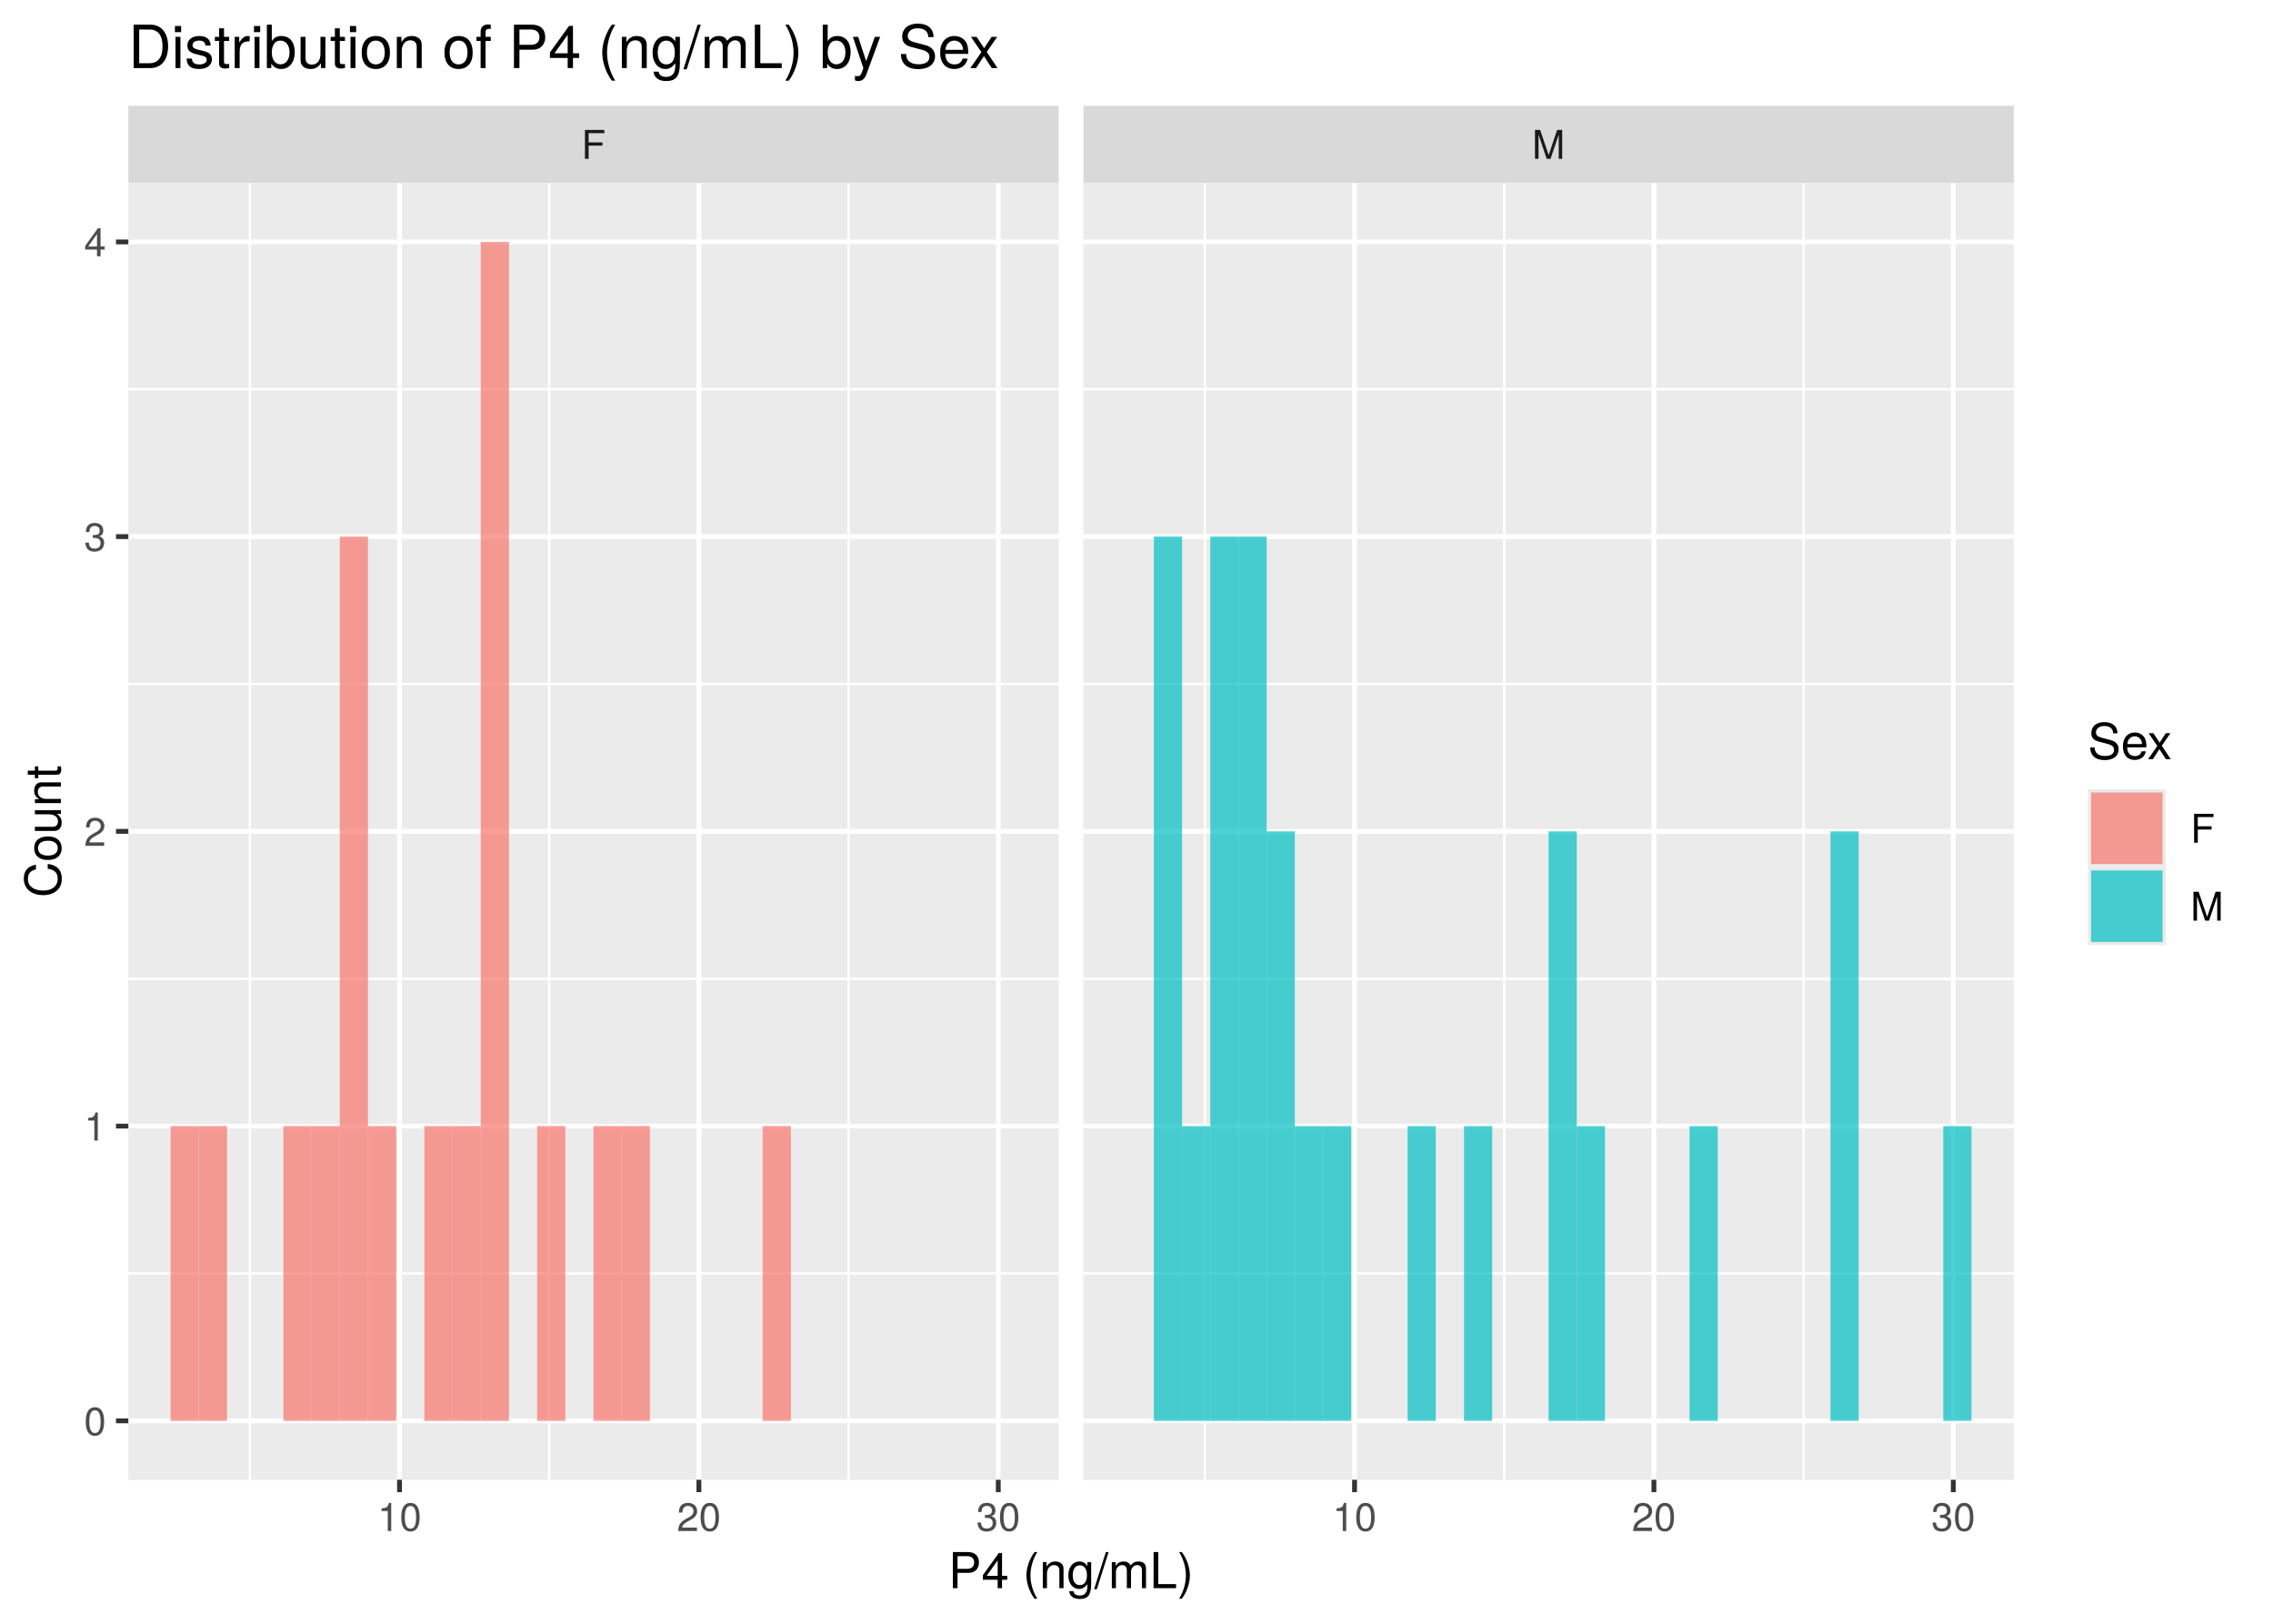
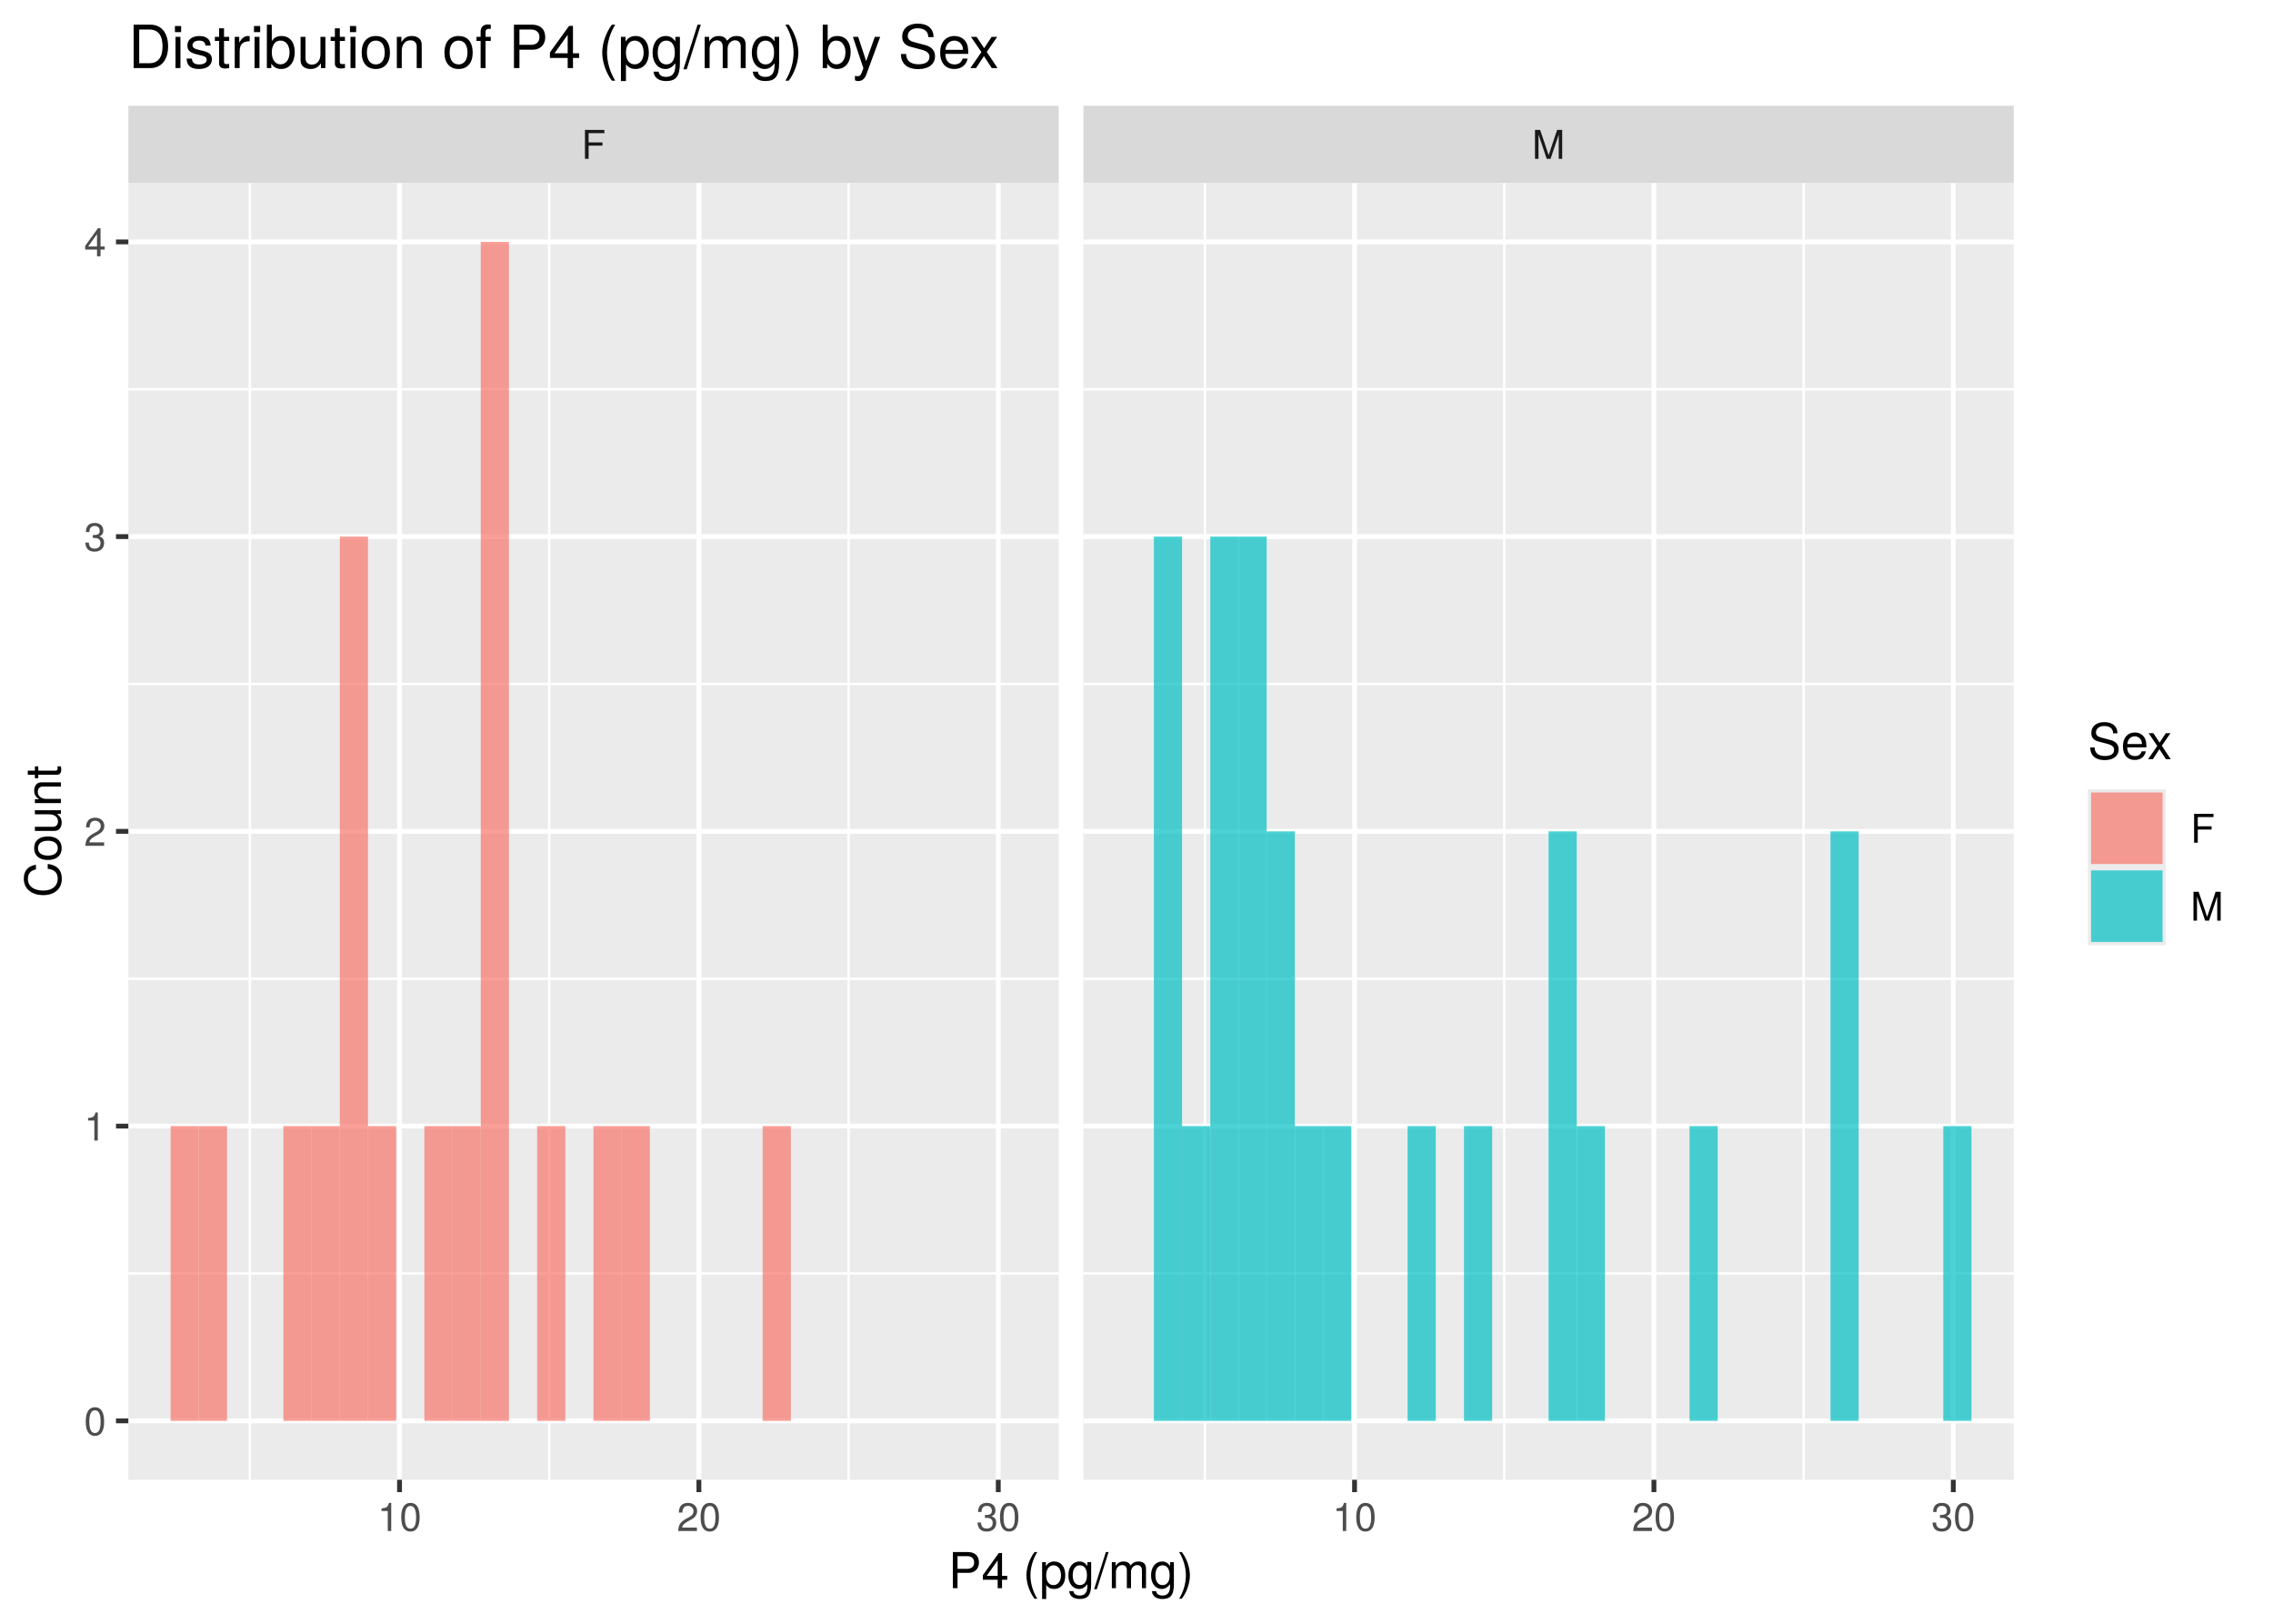
<svg xmlns="http://www.w3.org/2000/svg" class="svglite" width="504.00pt" height="360.00pt" viewBox="0 0 504.00 360.00">
  <defs>
    <style type="text/css">
    .svglite line, .svglite polyline, .svglite polygon, .svglite path, .svglite rect, .svglite circle {
      fill: none;
      stroke: #000000;
      stroke-linecap: round;
      stroke-linejoin: round;
      stroke-miterlimit: 10.00;
    }
    .svglite text {
      white-space: pre;
    }
  </style>
  </defs>
  <rect width="100%" height="100%" style="stroke: none; fill: #FFFFFF;" />
  <defs>
    <clipPath id="cpMC4wMHw1MDQuMDB8MC4wMHwzNjAuMDA=">
      <rect x="0.00" y="0.00" width="504.00" height="360.00" />
    </clipPath>
  </defs>
  <g clip-path="url(#cpMC4wMHw1MDQuMDB8MC4wMHwzNjAuMDA=)">
    <rect x="0.00" y="0.00" width="504.00" height="360.00" style="stroke-width: 1.07; stroke: #FFFFFF; fill: #FFFFFF;" />
  </g>
  <defs>
    <clipPath id="cpMjguNDZ8MjM0Ljc1fDQwLjU2fDMyOC4wOQ==">
      <rect x="28.46" y="40.56" width="206.29" height="287.54" />
    </clipPath>
  </defs>
  <g clip-path="url(#cpMjguNDZ8MjM0Ljc1fDQwLjU2fDMyOC4wOQ==)">
    <rect x="28.46" y="40.56" width="206.29" height="287.54" style="stroke-width: 1.07; stroke: none; fill: #EBEBEB;" />
    <polyline points="28.46,282.35 234.75,282.35 " style="stroke-width: 0.53; stroke: #FFFFFF; stroke-linecap: butt;" />
    <polyline points="28.46,217.00 234.75,217.00 " style="stroke-width: 0.53; stroke: #FFFFFF; stroke-linecap: butt;" />
    <polyline points="28.46,151.65 234.75,151.65 " style="stroke-width: 0.53; stroke: #FFFFFF; stroke-linecap: butt;" />
    <polyline points="28.46,86.30 234.75,86.30 " style="stroke-width: 0.53; stroke: #FFFFFF; stroke-linecap: butt;" />
    <polyline points="55.40,328.09 55.40,40.56 " style="stroke-width: 0.53; stroke: #FFFFFF; stroke-linecap: butt;" />
    <polyline points="121.78,328.09 121.78,40.56 " style="stroke-width: 0.53; stroke: #FFFFFF; stroke-linecap: butt;" />
    <polyline points="188.16,328.09 188.16,40.56 " style="stroke-width: 0.53; stroke: #FFFFFF; stroke-linecap: butt;" />
    <polyline points="28.46,315.02 234.75,315.02 " style="stroke-width: 1.07; stroke: #FFFFFF; stroke-linecap: butt;" />
    <polyline points="28.46,249.67 234.75,249.67 " style="stroke-width: 1.07; stroke: #FFFFFF; stroke-linecap: butt;" />
    <polyline points="28.46,184.32 234.75,184.32 " style="stroke-width: 1.07; stroke: #FFFFFF; stroke-linecap: butt;" />
    <polyline points="28.46,118.97 234.75,118.97 " style="stroke-width: 1.07; stroke: #FFFFFF; stroke-linecap: butt;" />
    <polyline points="28.46,53.63 234.75,53.63 " style="stroke-width: 1.07; stroke: #FFFFFF; stroke-linecap: butt;" />
    <polyline points="88.59,328.09 88.59,40.56 " style="stroke-width: 1.07; stroke: #FFFFFF; stroke-linecap: butt;" />
    <polyline points="154.97,328.09 154.97,40.56 " style="stroke-width: 1.07; stroke: #FFFFFF; stroke-linecap: butt;" />
    <polyline points="221.35,328.09 221.35,40.56 " style="stroke-width: 1.07; stroke: #FFFFFF; stroke-linecap: butt;" />
    <rect x="37.83" y="249.67" width="6.25" height="65.35" style="stroke-width: 1.07; stroke: none; stroke-linecap: butt; stroke-linejoin: miter; fill: #F8766D; fill-opacity: 0.70;" />
    <rect x="44.09" y="249.67" width="6.25" height="65.35" style="stroke-width: 1.07; stroke: none; stroke-linecap: butt; stroke-linejoin: miter; fill: #F8766D; fill-opacity: 0.70;" />
    <rect x="50.34" y="315.02" width="6.25" height="0.00" style="stroke-width: 1.07; stroke: none; stroke-linecap: butt; stroke-linejoin: miter; fill: #F8766D; fill-opacity: 0.70;" />
    <rect x="56.59" y="315.02" width="6.25" height="0.00" style="stroke-width: 1.07; stroke: none; stroke-linecap: butt; stroke-linejoin: miter; fill: #F8766D; fill-opacity: 0.70;" />
    <rect x="62.84" y="249.67" width="6.25" height="65.35" style="stroke-width: 1.07; stroke: none; stroke-linecap: butt; stroke-linejoin: miter; fill: #F8766D; fill-opacity: 0.70;" />
    <rect x="69.09" y="249.67" width="6.25" height="65.35" style="stroke-width: 1.07; stroke: none; stroke-linecap: butt; stroke-linejoin: miter; fill: #F8766D; fill-opacity: 0.70;" />
    <rect x="75.34" y="118.97" width="6.25" height="196.05" style="stroke-width: 1.07; stroke: none; stroke-linecap: butt; stroke-linejoin: miter; fill: #F8766D; fill-opacity: 0.70;" />
    <rect x="81.59" y="249.67" width="6.25" height="65.35" style="stroke-width: 1.07; stroke: none; stroke-linecap: butt; stroke-linejoin: miter; fill: #F8766D; fill-opacity: 0.70;" />
    <rect x="87.84" y="315.02" width="6.25" height="0.00" style="stroke-width: 1.07; stroke: none; stroke-linecap: butt; stroke-linejoin: miter; fill: #F8766D; fill-opacity: 0.70;" />
    <rect x="94.10" y="249.67" width="6.25" height="65.35" style="stroke-width: 1.07; stroke: none; stroke-linecap: butt; stroke-linejoin: miter; fill: #F8766D; fill-opacity: 0.70;" />
    <rect x="100.35" y="249.67" width="6.25" height="65.35" style="stroke-width: 1.07; stroke: none; stroke-linecap: butt; stroke-linejoin: miter; fill: #F8766D; fill-opacity: 0.70;" />
    <rect x="106.60" y="53.63" width="6.25" height="261.40" style="stroke-width: 1.07; stroke: none; stroke-linecap: butt; stroke-linejoin: miter; fill: #F8766D; fill-opacity: 0.70;" />
    <rect x="112.85" y="315.02" width="6.25" height="0.00" style="stroke-width: 1.07; stroke: none; stroke-linecap: butt; stroke-linejoin: miter; fill: #F8766D; fill-opacity: 0.70;" />
    <rect x="119.10" y="249.67" width="6.25" height="65.35" style="stroke-width: 1.07; stroke: none; stroke-linecap: butt; stroke-linejoin: miter; fill: #F8766D; fill-opacity: 0.70;" />
    <rect x="125.35" y="315.02" width="6.25" height="0.00" style="stroke-width: 1.07; stroke: none; stroke-linecap: butt; stroke-linejoin: miter; fill: #F8766D; fill-opacity: 0.70;" />
    <rect x="131.60" y="249.67" width="6.25" height="65.35" style="stroke-width: 1.07; stroke: none; stroke-linecap: butt; stroke-linejoin: miter; fill: #F8766D; fill-opacity: 0.70;" />
    <rect x="137.85" y="249.67" width="6.25" height="65.35" style="stroke-width: 1.07; stroke: none; stroke-linecap: butt; stroke-linejoin: miter; fill: #F8766D; fill-opacity: 0.70;" />
    <rect x="144.10" y="315.02" width="6.25" height="0.00" style="stroke-width: 1.07; stroke: none; stroke-linecap: butt; stroke-linejoin: miter; fill: #F8766D; fill-opacity: 0.70;" />
    <rect x="150.36" y="315.02" width="6.25" height="0.00" style="stroke-width: 1.07; stroke: none; stroke-linecap: butt; stroke-linejoin: miter; fill: #F8766D; fill-opacity: 0.70;" />
    <rect x="156.61" y="315.02" width="6.25" height="0.00" style="stroke-width: 1.07; stroke: none; stroke-linecap: butt; stroke-linejoin: miter; fill: #F8766D; fill-opacity: 0.70;" />
    <rect x="162.86" y="315.02" width="6.25" height="0.00" style="stroke-width: 1.07; stroke: none; stroke-linecap: butt; stroke-linejoin: miter; fill: #F8766D; fill-opacity: 0.70;" />
    <rect x="169.11" y="249.67" width="6.25" height="65.35" style="stroke-width: 1.07; stroke: none; stroke-linecap: butt; stroke-linejoin: miter; fill: #F8766D; fill-opacity: 0.70;" />
    <rect x="175.36" y="315.02" width="6.25" height="0.00" style="stroke-width: 1.07; stroke: none; stroke-linecap: butt; stroke-linejoin: miter; fill: #F8766D; fill-opacity: 0.70;" />
    <rect x="181.61" y="315.02" width="6.25" height="0.00" style="stroke-width: 1.07; stroke: none; stroke-linecap: butt; stroke-linejoin: miter; fill: #F8766D; fill-opacity: 0.70;" />
    <rect x="187.86" y="315.02" width="6.25" height="0.00" style="stroke-width: 1.07; stroke: none; stroke-linecap: butt; stroke-linejoin: miter; fill: #F8766D; fill-opacity: 0.70;" />
    <rect x="194.11" y="315.02" width="6.25" height="0.00" style="stroke-width: 1.07; stroke: none; stroke-linecap: butt; stroke-linejoin: miter; fill: #F8766D; fill-opacity: 0.70;" />
    <rect x="200.36" y="315.02" width="6.25" height="0.00" style="stroke-width: 1.07; stroke: none; stroke-linecap: butt; stroke-linejoin: miter; fill: #F8766D; fill-opacity: 0.70;" />
    <rect x="206.62" y="315.02" width="6.25" height="0.00" style="stroke-width: 1.07; stroke: none; stroke-linecap: butt; stroke-linejoin: miter; fill: #F8766D; fill-opacity: 0.70;" />
    <rect x="212.87" y="315.02" width="6.25" height="0.00" style="stroke-width: 1.07; stroke: none; stroke-linecap: butt; stroke-linejoin: miter; fill: #F8766D; fill-opacity: 0.70;" />
    <rect x="219.12" y="315.02" width="6.25" height="0.00" style="stroke-width: 1.07; stroke: none; stroke-linecap: butt; stroke-linejoin: miter; fill: #F8766D; fill-opacity: 0.70;" />
  </g>
  <g clip-path="url(#cpMC4wMHw1MDQuMDB8MC4wMHwzNjAuMDA=)">
</g>
  <defs>
    <clipPath id="cpMjQwLjIzfDQ0Ni41MXw0MC41NnwzMjguMDk=">
      <rect x="240.23" y="40.56" width="206.29" height="287.54" />
    </clipPath>
  </defs>
  <g clip-path="url(#cpMjQwLjIzfDQ0Ni41MXw0MC41NnwzMjguMDk=)">
    <rect x="240.23" y="40.56" width="206.29" height="287.54" style="stroke-width: 1.07; stroke: none; fill: #EBEBEB;" />
    <polyline points="240.23,282.35 446.51,282.35 " style="stroke-width: 0.53; stroke: #FFFFFF; stroke-linecap: butt;" />
    <polyline points="240.23,217.00 446.51,217.00 " style="stroke-width: 0.53; stroke: #FFFFFF; stroke-linecap: butt;" />
    <polyline points="240.23,151.65 446.51,151.65 " style="stroke-width: 0.53; stroke: #FFFFFF; stroke-linecap: butt;" />
    <polyline points="240.23,86.30 446.51,86.30 " style="stroke-width: 0.53; stroke: #FFFFFF; stroke-linecap: butt;" />
    <polyline points="267.16,328.09 267.16,40.56 " style="stroke-width: 0.53; stroke: #FFFFFF; stroke-linecap: butt;" />
    <polyline points="333.54,328.09 333.54,40.56 " style="stroke-width: 0.53; stroke: #FFFFFF; stroke-linecap: butt;" />
    <polyline points="399.92,328.09 399.92,40.56 " style="stroke-width: 0.53; stroke: #FFFFFF; stroke-linecap: butt;" />
    <polyline points="240.23,315.02 446.51,315.02 " style="stroke-width: 1.07; stroke: #FFFFFF; stroke-linecap: butt;" />
    <polyline points="240.23,249.67 446.51,249.67 " style="stroke-width: 1.07; stroke: #FFFFFF; stroke-linecap: butt;" />
    <polyline points="240.23,184.32 446.51,184.32 " style="stroke-width: 1.07; stroke: #FFFFFF; stroke-linecap: butt;" />
    <polyline points="240.23,118.97 446.51,118.97 " style="stroke-width: 1.07; stroke: #FFFFFF; stroke-linecap: butt;" />
    <polyline points="240.23,53.63 446.51,53.63 " style="stroke-width: 1.07; stroke: #FFFFFF; stroke-linecap: butt;" />
    <polyline points="300.35,328.09 300.35,40.56 " style="stroke-width: 1.07; stroke: #FFFFFF; stroke-linecap: butt;" />
    <polyline points="366.73,328.09 366.73,40.56 " style="stroke-width: 1.07; stroke: #FFFFFF; stroke-linecap: butt;" />
    <polyline points="433.11,328.09 433.11,40.56 " style="stroke-width: 1.07; stroke: #FFFFFF; stroke-linecap: butt;" />
    <rect x="249.60" y="315.02" width="6.25" height="0.00" style="stroke-width: 1.07; stroke: none; stroke-linecap: butt; stroke-linejoin: miter; fill: #00BFC4; fill-opacity: 0.70;" />
    <rect x="255.85" y="118.97" width="6.25" height="196.05" style="stroke-width: 1.07; stroke: none; stroke-linecap: butt; stroke-linejoin: miter; fill: #00BFC4; fill-opacity: 0.70;" />
    <rect x="262.10" y="249.67" width="6.25" height="65.35" style="stroke-width: 1.07; stroke: none; stroke-linecap: butt; stroke-linejoin: miter; fill: #00BFC4; fill-opacity: 0.70;" />
    <rect x="268.36" y="118.97" width="6.25" height="196.05" style="stroke-width: 1.07; stroke: none; stroke-linecap: butt; stroke-linejoin: miter; fill: #00BFC4; fill-opacity: 0.70;" />
    <rect x="274.61" y="118.97" width="6.25" height="196.05" style="stroke-width: 1.07; stroke: none; stroke-linecap: butt; stroke-linejoin: miter; fill: #00BFC4; fill-opacity: 0.70;" />
    <rect x="280.86" y="184.32" width="6.25" height="130.70" style="stroke-width: 1.07; stroke: none; stroke-linecap: butt; stroke-linejoin: miter; fill: #00BFC4; fill-opacity: 0.70;" />
    <rect x="287.11" y="249.67" width="6.25" height="65.35" style="stroke-width: 1.07; stroke: none; stroke-linecap: butt; stroke-linejoin: miter; fill: #00BFC4; fill-opacity: 0.70;" />
    <rect x="293.36" y="249.67" width="6.25" height="65.35" style="stroke-width: 1.07; stroke: none; stroke-linecap: butt; stroke-linejoin: miter; fill: #00BFC4; fill-opacity: 0.70;" />
    <rect x="299.61" y="315.02" width="6.25" height="0.00" style="stroke-width: 1.07; stroke: none; stroke-linecap: butt; stroke-linejoin: miter; fill: #00BFC4; fill-opacity: 0.70;" />
    <rect x="305.86" y="315.02" width="6.25" height="0.00" style="stroke-width: 1.07; stroke: none; stroke-linecap: butt; stroke-linejoin: miter; fill: #00BFC4; fill-opacity: 0.70;" />
    <rect x="312.11" y="249.67" width="6.25" height="65.35" style="stroke-width: 1.07; stroke: none; stroke-linecap: butt; stroke-linejoin: miter; fill: #00BFC4; fill-opacity: 0.70;" />
    <rect x="318.36" y="315.02" width="6.25" height="0.00" style="stroke-width: 1.07; stroke: none; stroke-linecap: butt; stroke-linejoin: miter; fill: #00BFC4; fill-opacity: 0.70;" />
    <rect x="324.62" y="249.67" width="6.25" height="65.35" style="stroke-width: 1.07; stroke: none; stroke-linecap: butt; stroke-linejoin: miter; fill: #00BFC4; fill-opacity: 0.70;" />
    <rect x="330.87" y="315.02" width="6.25" height="0.00" style="stroke-width: 1.07; stroke: none; stroke-linecap: butt; stroke-linejoin: miter; fill: #00BFC4; fill-opacity: 0.70;" />
    <rect x="337.12" y="315.02" width="6.25" height="0.00" style="stroke-width: 1.07; stroke: none; stroke-linecap: butt; stroke-linejoin: miter; fill: #00BFC4; fill-opacity: 0.70;" />
    <rect x="343.37" y="184.32" width="6.25" height="130.70" style="stroke-width: 1.07; stroke: none; stroke-linecap: butt; stroke-linejoin: miter; fill: #00BFC4; fill-opacity: 0.70;" />
    <rect x="349.62" y="249.67" width="6.25" height="65.35" style="stroke-width: 1.07; stroke: none; stroke-linecap: butt; stroke-linejoin: miter; fill: #00BFC4; fill-opacity: 0.70;" />
    <rect x="355.87" y="315.02" width="6.25" height="0.00" style="stroke-width: 1.07; stroke: none; stroke-linecap: butt; stroke-linejoin: miter; fill: #00BFC4; fill-opacity: 0.70;" />
    <rect x="362.12" y="315.02" width="6.25" height="0.00" style="stroke-width: 1.07; stroke: none; stroke-linecap: butt; stroke-linejoin: miter; fill: #00BFC4; fill-opacity: 0.70;" />
    <rect x="368.37" y="315.02" width="6.25" height="0.00" style="stroke-width: 1.07; stroke: none; stroke-linecap: butt; stroke-linejoin: miter; fill: #00BFC4; fill-opacity: 0.70;" />
    <rect x="374.63" y="249.67" width="6.25" height="65.35" style="stroke-width: 1.07; stroke: none; stroke-linecap: butt; stroke-linejoin: miter; fill: #00BFC4; fill-opacity: 0.70;" />
    <rect x="380.88" y="315.02" width="6.25" height="0.00" style="stroke-width: 1.07; stroke: none; stroke-linecap: butt; stroke-linejoin: miter; fill: #00BFC4; fill-opacity: 0.70;" />
    <rect x="387.13" y="315.02" width="6.25" height="0.00" style="stroke-width: 1.07; stroke: none; stroke-linecap: butt; stroke-linejoin: miter; fill: #00BFC4; fill-opacity: 0.70;" />
    <rect x="393.38" y="315.02" width="6.25" height="0.00" style="stroke-width: 1.07; stroke: none; stroke-linecap: butt; stroke-linejoin: miter; fill: #00BFC4; fill-opacity: 0.70;" />
    <rect x="399.63" y="315.02" width="6.25" height="0.00" style="stroke-width: 1.07; stroke: none; stroke-linecap: butt; stroke-linejoin: miter; fill: #00BFC4; fill-opacity: 0.70;" />
    <rect x="405.88" y="184.32" width="6.25" height="130.70" style="stroke-width: 1.07; stroke: none; stroke-linecap: butt; stroke-linejoin: miter; fill: #00BFC4; fill-opacity: 0.70;" />
    <rect x="412.13" y="315.02" width="6.25" height="0.00" style="stroke-width: 1.07; stroke: none; stroke-linecap: butt; stroke-linejoin: miter; fill: #00BFC4; fill-opacity: 0.70;" />
    <rect x="418.38" y="315.02" width="6.25" height="0.00" style="stroke-width: 1.07; stroke: none; stroke-linecap: butt; stroke-linejoin: miter; fill: #00BFC4; fill-opacity: 0.70;" />
    <rect x="424.63" y="315.02" width="6.25" height="0.00" style="stroke-width: 1.07; stroke: none; stroke-linecap: butt; stroke-linejoin: miter; fill: #00BFC4; fill-opacity: 0.70;" />
    <rect x="430.89" y="249.67" width="6.25" height="65.35" style="stroke-width: 1.07; stroke: none; stroke-linecap: butt; stroke-linejoin: miter; fill: #00BFC4; fill-opacity: 0.70;" />
  </g>
  <g clip-path="url(#cpMC4wMHw1MDQuMDB8MC4wMHwzNjAuMDA=)">
</g>
  <defs>
    <clipPath id="cpMjguNDZ8MjM0Ljc1fDIzLjQ1fDQwLjU2">
      <rect x="28.46" y="23.45" width="206.29" height="17.10" />
    </clipPath>
  </defs>
  <g clip-path="url(#cpMjguNDZ8MjM0Ljc1fDIzLjQ1fDQwLjU2)">
    <rect x="28.46" y="23.45" width="206.29" height="17.10" style="stroke-width: 1.07; stroke: none; fill: #D9D9D9;" />
    <text x="131.60" y="35.21" text-anchor="middle" style="font-size: 8.80px; font-weight: 0;fill: #1A1A1A; font-family: &quot;TeX Gyre Heros&quot;;" textLength="5.38px" lengthAdjust="spacingAndGlyphs">F</text>
  </g>
  <g clip-path="url(#cpMC4wMHw1MDQuMDB8MC4wMHwzNjAuMDA=)">
</g>
  <defs>
    <clipPath id="cpMjQwLjIzfDQ0Ni41MXwyMy40NXw0MC41Ng==">
      <rect x="240.23" y="23.45" width="206.29" height="17.10" />
    </clipPath>
  </defs>
  <g clip-path="url(#cpMjQwLjIzfDQ0Ni41MXwyMy40NXw0MC41Ng==)">
    <rect x="240.23" y="23.45" width="206.29" height="17.10" style="stroke-width: 1.07; stroke: none; fill: #D9D9D9;" />
    <text x="343.37" y="35.21" text-anchor="middle" style="font-size: 8.80px; font-weight: 0;fill: #1A1A1A; font-family: &quot;TeX Gyre Heros&quot;;" textLength="7.33px" lengthAdjust="spacingAndGlyphs">M</text>
  </g>
  <g clip-path="url(#cpMC4wMHw1MDQuMDB8MC4wMHwzNjAuMDA=)">
    <polyline points="88.59,330.83 88.59,328.09 " style="stroke-width: 1.07; stroke: #333333; stroke-linecap: butt;" />
    <polyline points="154.97,330.83 154.97,328.09 " style="stroke-width: 1.07; stroke: #333333; stroke-linecap: butt;" />
    <polyline points="221.35,330.83 221.35,328.09 " style="stroke-width: 1.07; stroke: #333333; stroke-linecap: butt;" />
    <text x="88.59" y="339.44" text-anchor="middle" style="font-size: 8.80px; font-weight: 0;fill: #4D4D4D; font-family: &quot;TeX Gyre Heros&quot;;" textLength="9.78px" lengthAdjust="spacingAndGlyphs">10</text>
    <text x="154.97" y="339.44" text-anchor="middle" style="font-size: 8.80px; font-weight: 0;fill: #4D4D4D; font-family: &quot;TeX Gyre Heros&quot;;" textLength="9.78px" lengthAdjust="spacingAndGlyphs">20</text>
    <text x="221.35" y="339.44" text-anchor="middle" style="font-size: 8.80px; font-weight: 0;fill: #4D4D4D; font-family: &quot;TeX Gyre Heros&quot;;" textLength="9.78px" lengthAdjust="spacingAndGlyphs">30</text>
    <polyline points="300.35,330.83 300.35,328.09 " style="stroke-width: 1.07; stroke: #333333; stroke-linecap: butt;" />
    <polyline points="366.73,330.83 366.73,328.09 " style="stroke-width: 1.07; stroke: #333333; stroke-linecap: butt;" />
    <polyline points="433.11,330.83 433.11,328.09 " style="stroke-width: 1.07; stroke: #333333; stroke-linecap: butt;" />
    <text x="300.35" y="339.44" text-anchor="middle" style="font-size: 8.80px; font-weight: 0;fill: #4D4D4D; font-family: &quot;TeX Gyre Heros&quot;;" textLength="9.78px" lengthAdjust="spacingAndGlyphs">10</text>
    <text x="366.73" y="339.44" text-anchor="middle" style="font-size: 8.80px; font-weight: 0;fill: #4D4D4D; font-family: &quot;TeX Gyre Heros&quot;;" textLength="9.78px" lengthAdjust="spacingAndGlyphs">20</text>
    <text x="433.11" y="339.44" text-anchor="middle" style="font-size: 8.80px; font-weight: 0;fill: #4D4D4D; font-family: &quot;TeX Gyre Heros&quot;;" textLength="9.78px" lengthAdjust="spacingAndGlyphs">30</text>
    <text x="23.53" y="318.23" text-anchor="end" style="font-size: 8.80px; font-weight: 0;fill: #4D4D4D; font-family: &quot;TeX Gyre Heros&quot;;" textLength="4.89px" lengthAdjust="spacingAndGlyphs">0</text>
    <text x="23.53" y="252.88" text-anchor="end" style="font-size: 8.80px; font-weight: 0;fill: #4D4D4D; font-family: &quot;TeX Gyre Heros&quot;;" textLength="4.89px" lengthAdjust="spacingAndGlyphs">1</text>
    <text x="23.53" y="187.53" text-anchor="end" style="font-size: 8.80px; font-weight: 0;fill: #4D4D4D; font-family: &quot;TeX Gyre Heros&quot;;" textLength="4.89px" lengthAdjust="spacingAndGlyphs">2</text>
    <text x="23.53" y="122.18" text-anchor="end" style="font-size: 8.80px; font-weight: 0;fill: #4D4D4D; font-family: &quot;TeX Gyre Heros&quot;;" textLength="4.89px" lengthAdjust="spacingAndGlyphs">3</text>
    <text x="23.53" y="56.83" text-anchor="end" style="font-size: 8.80px; font-weight: 0;fill: #4D4D4D; font-family: &quot;TeX Gyre Heros&quot;;" textLength="4.89px" lengthAdjust="spacingAndGlyphs">4</text>
    <polyline points="25.72,315.02 28.46,315.02 " style="stroke-width: 1.07; stroke: #333333; stroke-linecap: butt;" />
    <polyline points="25.72,249.67 28.46,249.67 " style="stroke-width: 1.07; stroke: #333333; stroke-linecap: butt;" />
    <polyline points="25.72,184.32 28.46,184.32 " style="stroke-width: 1.07; stroke: #333333; stroke-linecap: butt;" />
    <polyline points="25.72,118.97 28.46,118.97 " style="stroke-width: 1.07; stroke: #333333; stroke-linecap: butt;" />
    <polyline points="25.72,53.63 28.46,53.63 " style="stroke-width: 1.07; stroke: #333333; stroke-linecap: butt;" />
-     <text x="237.49" y="352.12" text-anchor="middle" style="font-size: 11.00px; font-weight: 0; font-family: &quot;TeX Gyre Heros&quot;;" textLength="54.40px" lengthAdjust="spacingAndGlyphs">P4 (ng/mL)</text>
+     <text x="237.49" y="352.12" text-anchor="middle" style="font-size: 11.00px; font-weight: 0; font-family: &quot;TeX Gyre Heros&quot;;" textLength="54.40px" lengthAdjust="spacingAndGlyphs">P4 (pg/mg)</text>
    <text transform="translate(13.50,184.32) rotate(-90)" text-anchor="middle" style="font-size: 11.00px; font-weight: 0; font-family: &quot;TeX Gyre Heros&quot;;" textLength="29.34px" lengthAdjust="spacingAndGlyphs">Count</text>
    <rect x="457.47" y="153.62" width="41.05" height="61.42" style="stroke-width: 1.07; stroke: none; fill: #FFFFFF;" />
    <text x="462.95" y="168.32" style="font-size: 11.00px; font-weight: 0; font-family: &quot;TeX Gyre Heros&quot;;" textLength="18.95px" lengthAdjust="spacingAndGlyphs">Sex</text>
    <rect x="462.95" y="174.99" width="17.28" height="17.28" style="stroke-width: 1.07; stroke: none; fill: #EBEBEB;" />
    <rect x="463.66" y="175.70" width="15.86" height="15.86" style="stroke-width: 1.07; stroke: none; stroke-linecap: butt; stroke-linejoin: miter; fill: #F8766D; fill-opacity: 0.70;" />
    <rect x="462.95" y="192.27" width="17.28" height="17.28" style="stroke-width: 1.07; stroke: none; fill: #EBEBEB;" />
    <rect x="463.66" y="192.98" width="15.86" height="15.86" style="stroke-width: 1.07; stroke: none; stroke-linecap: butt; stroke-linejoin: miter; fill: #00BFC4; fill-opacity: 0.70;" />
    <text x="485.71" y="186.84" style="font-size: 8.80px; font-weight: 0; font-family: &quot;TeX Gyre Heros&quot;;" textLength="5.38px" lengthAdjust="spacingAndGlyphs">F</text>
    <text x="485.71" y="204.12" style="font-size: 8.80px; font-weight: 0; font-family: &quot;TeX Gyre Heros&quot;;" textLength="7.33px" lengthAdjust="spacingAndGlyphs">M</text>
-     <text x="28.46" y="15.09" style="font-size: 13.20px; font-weight: 0; font-family: &quot;TeX Gyre Heros&quot;;" textLength="193.46px" lengthAdjust="spacingAndGlyphs">Distribution of P4 (ng/mL) by Sex</text>
+     <text x="28.46" y="15.09" style="font-size: 13.20px; font-weight: 0; font-family: &quot;TeX Gyre Heros&quot;;" textLength="193.46px" lengthAdjust="spacingAndGlyphs">Distribution of P4 (pg/mg) by Sex</text>
  </g>
</svg>
